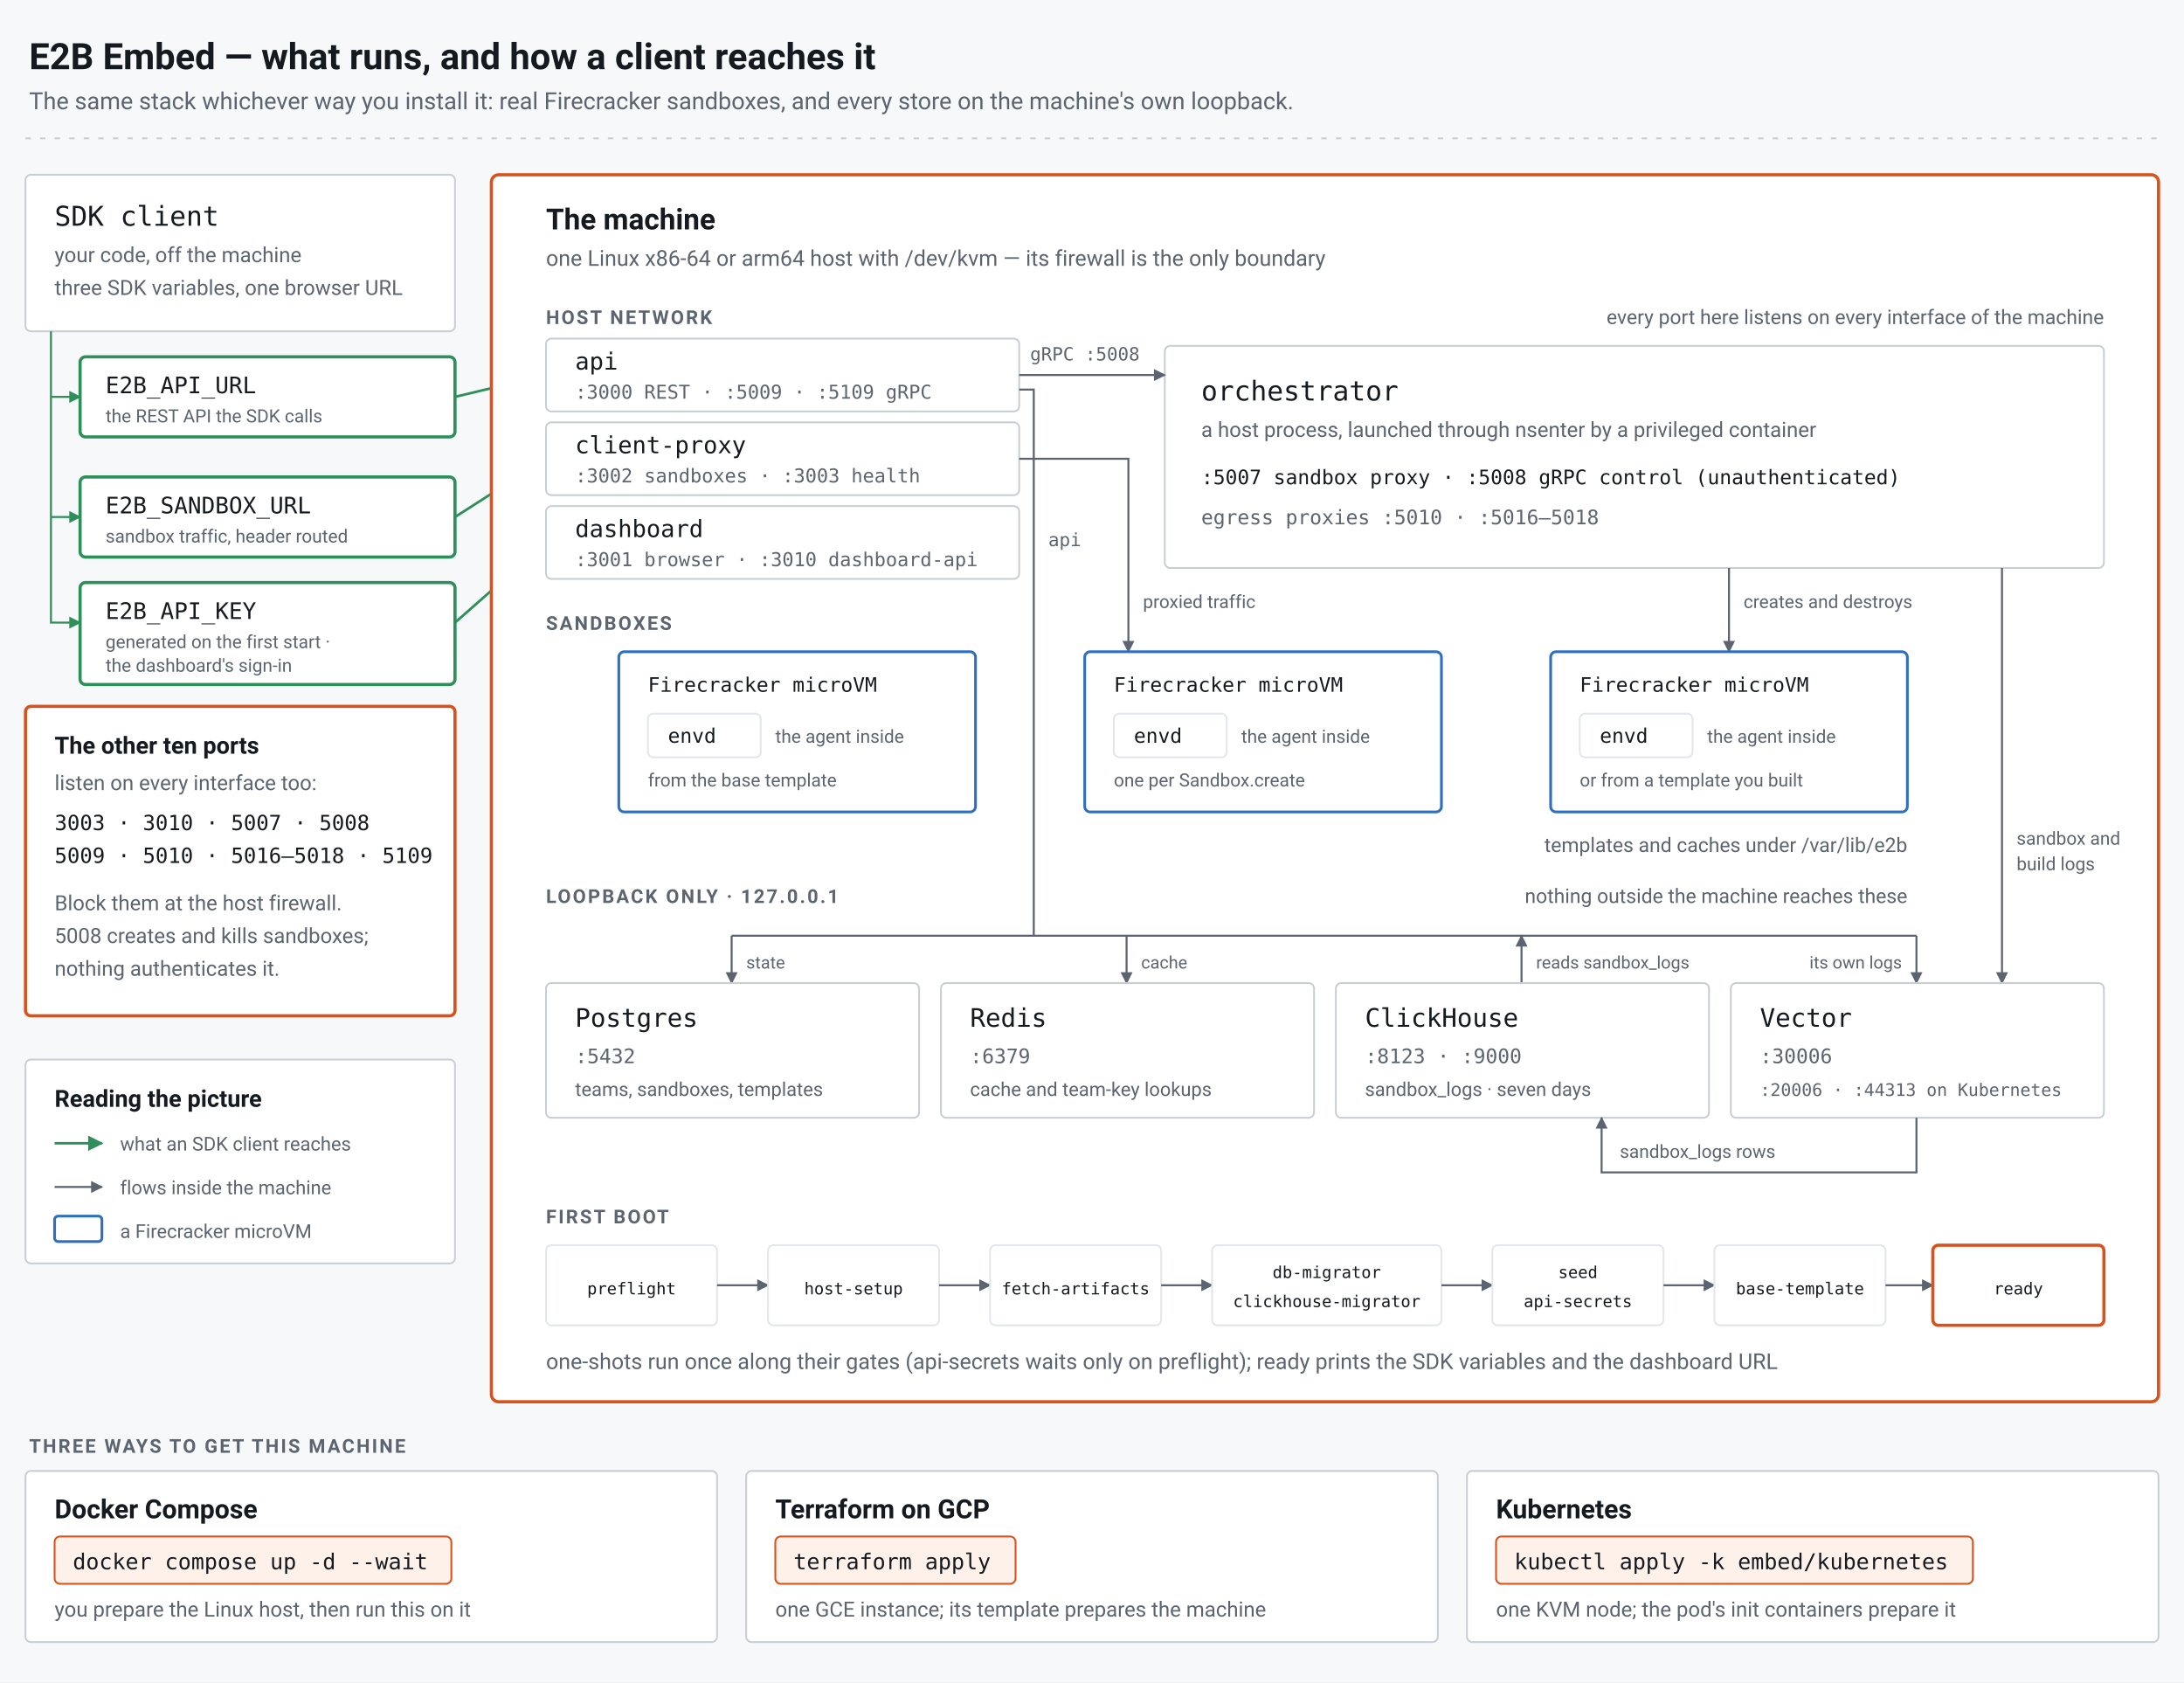
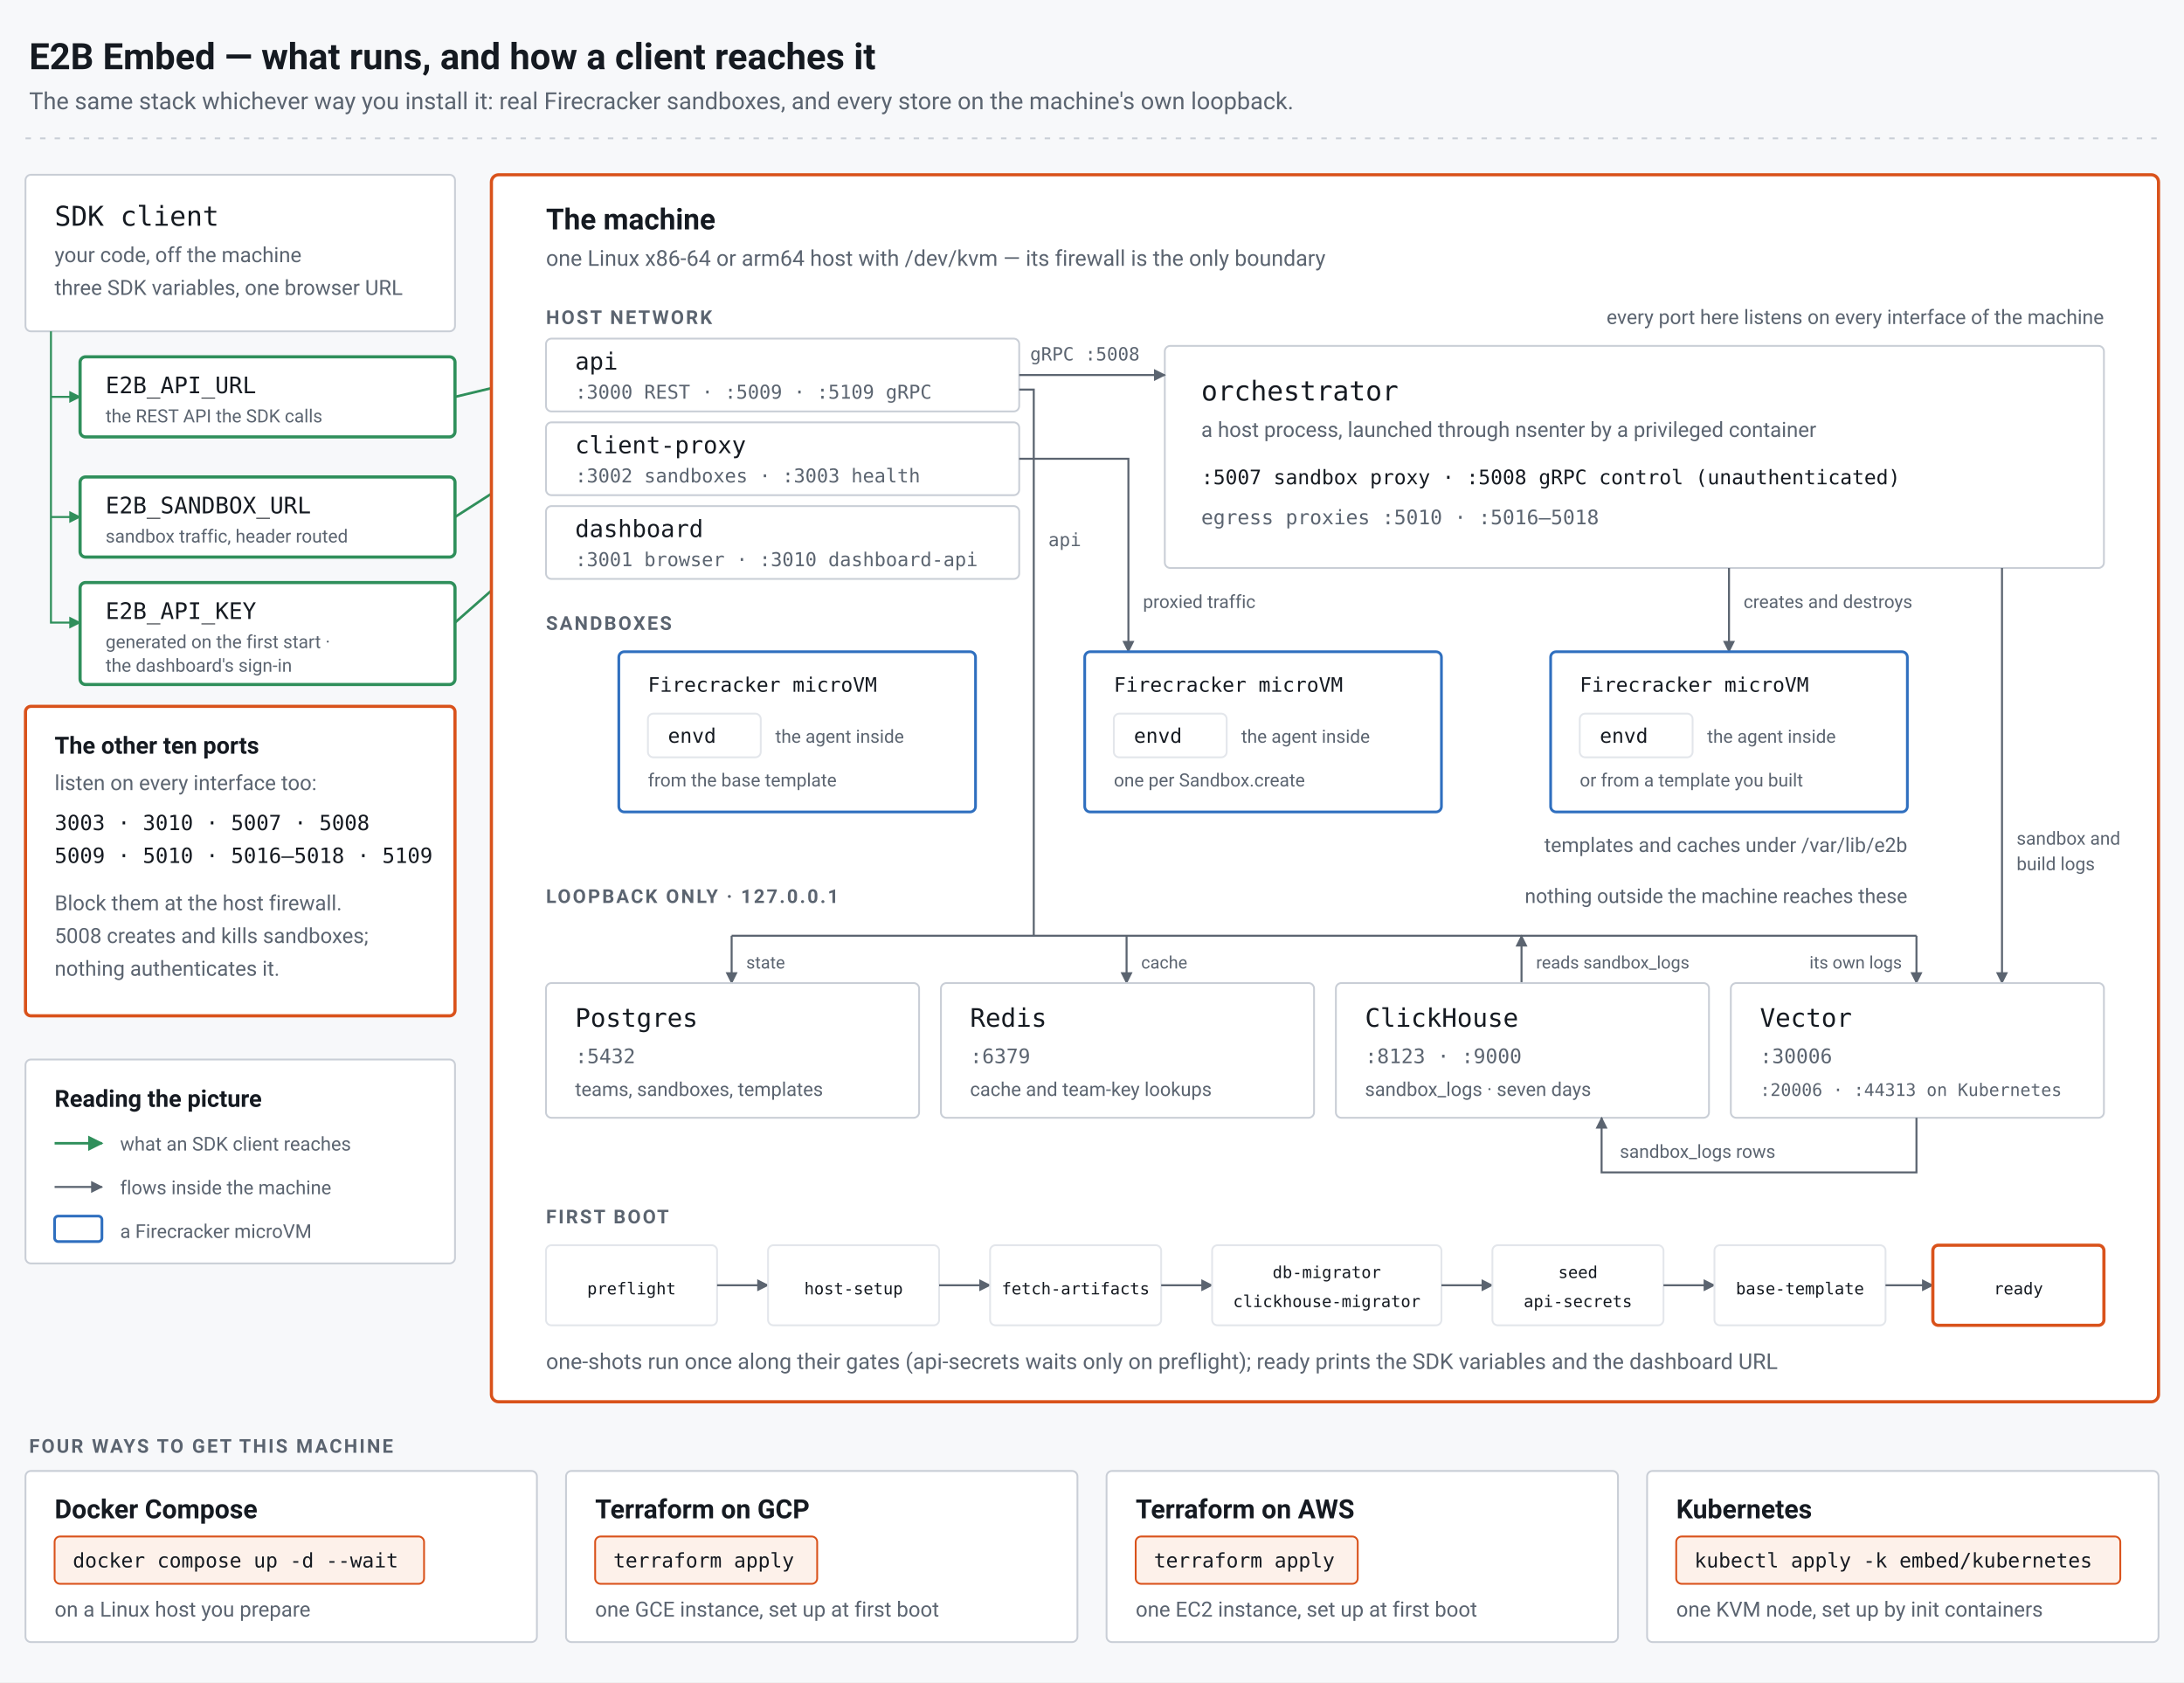
<svg xmlns="http://www.w3.org/2000/svg" viewBox="0 0 1200 924" width="1200" height="924" role="img" aria-labelledby="title desc" font-family="system-ui, -apple-system, 'Segoe UI', Roboto, Helvetica, Arial, sans-serif">
  <style>
    @media (prefers-color-scheme: dark) {
      [fill="#F7F8FA"]   { fill: #12161C; }
      [fill="#FFFFFF"]   { fill: #1A2029; }
      [fill="#151A21"]   { fill: #E6E9EE; }
      [fill="#5B6470"]   { fill: #98A2AE; }
      [fill="#FDF1EA"]   { fill: #2B211C; }
      [fill="#2F8F5B"]   { fill: #4CBF7E; }
      [stroke="#C9CED6"] { stroke: #2C3541; }
      [stroke="#E3E6EB"] { stroke: #2C3541; }
      [stroke="#5B6470"] { stroke: #98A2AE; }
      [stroke="#D9521B"] { stroke: #F27A45; }
      [stroke="#2F8F5B"] { stroke: #4CBF7E; }
      [stroke="#2F6FBF"] { stroke: #6FA3E8; }
    }
  </style>
  <defs>
    <marker id="arr" viewBox="0 0 10 10" refX="9" refY="5" markerWidth="6" markerHeight="6" orient="auto-start-reverse">
      <path d="M0,0 L10,5 L0,10 z" fill="#5B6470" />
    </marker>
    <marker id="arrg" viewBox="0 0 10 10" refX="9" refY="5" markerWidth="6" markerHeight="6" orient="auto-start-reverse">
      <path d="M0,0 L10,5 L0,10 z" fill="#2F8F5B" />
    </marker>
  </defs>
  <rect x="0" y="0" width="1200" height="924" fill="#F7F8FA" />
  <text x="16" y="38" font-size="20" font-weight="600" fill="#151A21">E2B Embed — what runs, and how a client reaches it</text>
  <text x="16" y="60" font-size="13" fill="#5B6470">The same stack whichever way you install it: real Firecracker sandboxes, and every store on the machine's own loopback.</text>
  <line x1="14" y1="76" x2="1186" y2="76" stroke="#C9CED6" stroke-width="1" stroke-dasharray="3 5" />
  <rect x="14" y="96" width="236" height="86" rx="3" fill="#FFFFFF" stroke="#C9CED6" stroke-width="1" />
  <text x="30" y="124" font-family="ui-monospace, SFMono-Regular, Menlo, Consolas, monospace" font-size="15" fill="#151A21">SDK client</text>
  <text x="30" y="144" font-size="11.5" fill="#5B6470">your code, off the machine</text>
  <text x="30" y="162" font-size="11.5" fill="#5B6470">three SDK variables, one browser URL</text>
  <path d="M28,182 V342 H44" fill="none" stroke="#2F8F5B" stroke-width="1.1" marker-end="url(#arrg)" />
  <path d="M28,218 H44" fill="none" stroke="#2F8F5B" stroke-width="1.1" marker-end="url(#arrg)" />
  <path d="M28,284 H44" fill="none" stroke="#2F8F5B" stroke-width="1.1" marker-end="url(#arrg)" />
  <rect x="44" y="196" width="206" height="44" rx="3" fill="#FFFFFF" stroke="#2F8F5B" stroke-width="1.75" />
  <text x="58" y="216" font-family="ui-monospace, SFMono-Regular, Menlo, Consolas, monospace" font-size="12.5" fill="#151A21">E2B_API_URL</text>
  <text x="58" y="232" font-size="10" fill="#5B6470">the REST API the SDK calls</text>
  <rect x="44" y="262" width="206" height="44" rx="3" fill="#FFFFFF" stroke="#2F8F5B" stroke-width="1.75" />
  <text x="58" y="282" font-family="ui-monospace, SFMono-Regular, Menlo, Consolas, monospace" font-size="12.5" fill="#151A21">E2B_SANDBOX_URL</text>
  <text x="58" y="298" font-size="10" fill="#5B6470">sandbox traffic, header routed</text>
  <rect x="44" y="320" width="206" height="56" rx="3" fill="#FFFFFF" stroke="#2F8F5B" stroke-width="1.75" />
  <text x="58" y="340" font-family="ui-monospace, SFMono-Regular, Menlo, Consolas, monospace" font-size="12.5" fill="#151A21">E2B_API_KEY</text>
  <text x="58" y="356" font-size="10" fill="#5B6470">generated on the first start ·</text>
  <text x="58" y="369" font-size="10" fill="#5B6470">the dashboard's sign-in</text>
  <line x1="250" y1="218" x2="300" y2="206" stroke="#2F8F5B" stroke-width="1.4" marker-end="url(#arrg)" />
  <line x1="250" y1="284" x2="300" y2="252" stroke="#2F8F5B" stroke-width="1.4" marker-end="url(#arrg)" />
  <line x1="250" y1="342" x2="300" y2="298" stroke="#2F8F5B" stroke-width="1.4" marker-end="url(#arrg)" />
  <rect x="14" y="388" width="236" height="170" rx="3" fill="#FFFFFF" stroke="#D9521B" stroke-width="1.75" />
  <text x="30" y="414" font-size="13" font-weight="600" fill="#151A21">The other ten ports</text>
  <text x="30" y="434" font-size="11.5" fill="#5B6470">listen on every interface too:</text>
  <text x="30" y="456" font-family="ui-monospace, SFMono-Regular, Menlo, Consolas, monospace" font-size="11.5" fill="#151A21">3003 · 3010 · 5007 · 5008</text>
  <text x="30" y="474" font-family="ui-monospace, SFMono-Regular, Menlo, Consolas, monospace" font-size="11.5" fill="#151A21">5009 · 5010 · 5016–5018 · 5109</text>
  <text x="30" y="500" font-size="11.5" fill="#5B6470">Block them at the host firewall.</text>
  <text x="30" y="518" font-size="11.5" fill="#5B6470">5008 creates and kills sandboxes;</text>
  <text x="30" y="536" font-size="11.5" fill="#5B6470">nothing authenticates it.</text>
  <rect x="14" y="582" width="236" height="112" rx="3" fill="#FFFFFF" stroke="#C9CED6" stroke-width="1" />
  <text x="30" y="608" font-size="13" font-weight="600" fill="#151A21">Reading the picture</text>
  <line x1="30" y1="628" x2="56" y2="628" stroke="#2F8F5B" stroke-width="1.4" marker-end="url(#arrg)" />
  <text x="66" y="632" font-size="10.5" fill="#5B6470">what an SDK client reaches</text>
  <line x1="30" y1="652" x2="56" y2="652" stroke="#5B6470" stroke-width="1.1" marker-end="url(#arr)" />
  <text x="66" y="656" font-size="10.5" fill="#5B6470">flows inside the machine</text>
  <rect x="30" y="668" width="26" height="14" rx="2" fill="#FFFFFF" stroke="#2F6FBF" stroke-width="1.5" />
  <text x="66" y="680" font-size="10.5" fill="#5B6470">a Firecracker microVM</text>
  <rect x="270" y="96" width="916" height="674" rx="4" fill="#FFFFFF" stroke="#D9521B" stroke-width="1.75" />
  <text x="300" y="126" font-size="16" font-weight="600" fill="#151A21">The machine</text>
  <text x="300" y="146" font-size="12" fill="#5B6470">one Linux x86-64 or arm64 host with /dev/kvm — its firewall is the only boundary</text>
  <text x="300" y="178" font-size="10.5" font-weight="600" letter-spacing="0.1em" fill="#5B6470">HOST NETWORK</text>
  <text x="1156" y="178" text-anchor="end" font-size="11" fill="#5B6470">every port here listens on every interface of the machine</text>
  <rect x="300" y="186" width="260" height="40" rx="3" fill="#FFFFFF" stroke="#C9CED6" stroke-width="1" />
  <text x="316" y="203" font-family="ui-monospace, SFMono-Regular, Menlo, Consolas, monospace" font-size="13" fill="#151A21">api</text>
  <text x="316" y="219" font-family="ui-monospace, SFMono-Regular, Menlo, Consolas, monospace" font-size="10.5" fill="#5B6470">:3000 REST · :5009 · :5109 gRPC</text>
  <rect x="300" y="232" width="260" height="40" rx="3" fill="#FFFFFF" stroke="#C9CED6" stroke-width="1" />
  <text x="316" y="249" font-family="ui-monospace, SFMono-Regular, Menlo, Consolas, monospace" font-size="13" fill="#151A21">client-proxy</text>
  <text x="316" y="265" font-family="ui-monospace, SFMono-Regular, Menlo, Consolas, monospace" font-size="10.5" fill="#5B6470">:3002 sandboxes · :3003 health</text>
  <rect x="300" y="278" width="260" height="40" rx="3" fill="#FFFFFF" stroke="#C9CED6" stroke-width="1" />
  <text x="316" y="295" font-family="ui-monospace, SFMono-Regular, Menlo, Consolas, monospace" font-size="13" fill="#151A21">dashboard</text>
  <text x="316" y="311" font-family="ui-monospace, SFMono-Regular, Menlo, Consolas, monospace" font-size="10.5" fill="#5B6470">:3001 browser · :3010 dashboard-api</text>
  <rect x="640" y="190" width="516" height="122" rx="3" fill="#FFFFFF" stroke="#C9CED6" stroke-width="1" />
  <text x="660" y="220" font-family="ui-monospace, SFMono-Regular, Menlo, Consolas, monospace" font-size="15" fill="#151A21">orchestrator</text>
  <text x="660" y="240" font-size="11.5" fill="#5B6470">a host process, launched through nsenter by a privileged container</text>
  <text x="660" y="266" font-family="ui-monospace, SFMono-Regular, Menlo, Consolas, monospace" font-size="11" fill="#151A21">:5007 sandbox proxy · :5008 gRPC control (unauthenticated)</text>
  <text x="660" y="288" font-family="ui-monospace, SFMono-Regular, Menlo, Consolas, monospace" font-size="11" fill="#5B6470">egress proxies :5010 · :5016–5018</text>
  <line x1="560" y1="206" x2="640" y2="206" stroke="#5B6470" stroke-width="1.1" marker-end="url(#arr)" />
  <text x="566" y="198" font-family="ui-monospace, SFMono-Regular, Menlo, Consolas, monospace" font-size="10" fill="#5B6470">gRPC :5008</text>
  <path d="M560,214 H568 V514" fill="none" stroke="#5B6470" stroke-width="1.1" />
  <text x="576" y="300" font-family="ui-monospace, SFMono-Regular, Menlo, Consolas, monospace" font-size="10" fill="#5B6470">api</text>
  <text x="300" y="346" font-size="10.5" font-weight="600" letter-spacing="0.1em" fill="#5B6470">SANDBOXES</text>
  <path d="M560,252 H620 V358" fill="none" stroke="#5B6470" stroke-width="1.1" marker-end="url(#arr)" />
  <text x="628" y="334" font-size="10" fill="#5B6470">proxied traffic</text>
  <line x1="950" y1="312" x2="950" y2="358" stroke="#5B6470" stroke-width="1.1" marker-end="url(#arr)" />
  <text x="958" y="334" font-size="10" fill="#5B6470">creates and destroys</text>
  <rect x="340" y="358" width="196" height="88" rx="3" fill="#FFFFFF" stroke="#2F6FBF" stroke-width="1.5" />
  <text x="356" y="380" font-family="ui-monospace, SFMono-Regular, Menlo, Consolas, monospace" font-size="11" fill="#151A21">Firecracker microVM</text>
  <rect x="356" y="392" width="62" height="24" rx="3" fill="#FFFFFF" stroke="#E3E6EB" stroke-width="1" />
  <text x="367" y="408" font-family="ui-monospace, SFMono-Regular, Menlo, Consolas, monospace" font-size="11" fill="#151A21">envd</text>
  <text x="426" y="408" font-size="10" fill="#5B6470">the agent inside</text>
  <text x="356" y="432" font-size="10" fill="#5B6470">from the base template</text>
  <rect x="596" y="358" width="196" height="88" rx="3" fill="#FFFFFF" stroke="#2F6FBF" stroke-width="1.5" />
  <text x="612" y="380" font-family="ui-monospace, SFMono-Regular, Menlo, Consolas, monospace" font-size="11" fill="#151A21">Firecracker microVM</text>
  <rect x="612" y="392" width="62" height="24" rx="3" fill="#FFFFFF" stroke="#E3E6EB" stroke-width="1" />
  <text x="623" y="408" font-family="ui-monospace, SFMono-Regular, Menlo, Consolas, monospace" font-size="11" fill="#151A21">envd</text>
  <text x="682" y="408" font-size="10" fill="#5B6470">the agent inside</text>
  <text x="612" y="432" font-size="10" fill="#5B6470">one per Sandbox.create</text>
  <rect x="852" y="358" width="196" height="88" rx="3" fill="#FFFFFF" stroke="#2F6FBF" stroke-width="1.5" />
  <text x="868" y="380" font-family="ui-monospace, SFMono-Regular, Menlo, Consolas, monospace" font-size="11" fill="#151A21">Firecracker microVM</text>
  <rect x="868" y="392" width="62" height="24" rx="3" fill="#FFFFFF" stroke="#E3E6EB" stroke-width="1" />
  <text x="879" y="408" font-family="ui-monospace, SFMono-Regular, Menlo, Consolas, monospace" font-size="11" fill="#151A21">envd</text>
  <text x="938" y="408" font-size="10" fill="#5B6470">the agent inside</text>
  <text x="868" y="432" font-size="10" fill="#5B6470">or from a template you built</text>
  <text x="1048" y="468" text-anchor="end" font-size="11" fill="#5B6470">templates and caches under /var/lib/e2b</text>
  <line x1="1100" y1="312" x2="1100" y2="540" stroke="#5B6470" stroke-width="1.1" marker-end="url(#arr)" />
  <text x="1108" y="464" font-size="10" fill="#5B6470">sandbox and</text>
  <text x="1108" y="478" font-size="10" fill="#5B6470">build logs</text>
  <text x="300" y="496" font-size="10.5" font-weight="600" letter-spacing="0.1em" fill="#5B6470">LOOPBACK ONLY · 127.0.0.1</text>
  <text x="1048" y="496" text-anchor="end" font-size="11" fill="#5B6470">nothing outside the machine reaches these</text>
  <line x1="402" y1="514" x2="1053" y2="514" stroke="#5B6470" stroke-width="1.1" />
  <line x1="402" y1="514" x2="402" y2="540" stroke="#5B6470" stroke-width="1.1" marker-end="url(#arr)" />
  <text x="410" y="532" font-size="9.5" fill="#5B6470">state</text>
  <line x1="619" y1="514" x2="619" y2="540" stroke="#5B6470" stroke-width="1.1" marker-end="url(#arr)" />
  <text x="627" y="532" font-size="9.5" fill="#5B6470">cache</text>
  <line x1="836" y1="540" x2="836" y2="514" stroke="#5B6470" stroke-width="1.1" marker-end="url(#arr)" />
  <text x="844" y="532" font-size="9.5" fill="#5B6470">reads sandbox_logs</text>
  <line x1="1053" y1="514" x2="1053" y2="540" stroke="#5B6470" stroke-width="1.1" marker-end="url(#arr)" />
  <text x="1045" y="532" text-anchor="end" font-size="9.5" fill="#5B6470">its own logs</text>
  <rect x="300" y="540" width="205" height="74" rx="3" fill="#FFFFFF" stroke="#C9CED6" stroke-width="1" />
  <text x="316" y="564" font-family="ui-monospace, SFMono-Regular, Menlo, Consolas, monospace" font-size="14" fill="#151A21">Postgres</text>
  <text x="316" y="584" data-scope="loopback" font-family="ui-monospace, SFMono-Regular, Menlo, Consolas, monospace" font-size="11" fill="#5B6470">:5432</text>
  <text x="316" y="602" font-size="10.5" fill="#5B6470">teams, sandboxes, templates</text>
  <rect x="517" y="540" width="205" height="74" rx="3" fill="#FFFFFF" stroke="#C9CED6" stroke-width="1" />
  <text x="533" y="564" font-family="ui-monospace, SFMono-Regular, Menlo, Consolas, monospace" font-size="14" fill="#151A21">Redis</text>
  <text x="533" y="584" data-scope="loopback" font-family="ui-monospace, SFMono-Regular, Menlo, Consolas, monospace" font-size="11" fill="#5B6470">:6379</text>
  <text x="533" y="602" font-size="10.5" fill="#5B6470">cache and team-key lookups</text>
  <rect x="734" y="540" width="205" height="74" rx="3" fill="#FFFFFF" stroke="#C9CED6" stroke-width="1" />
  <text x="750" y="564" font-family="ui-monospace, SFMono-Regular, Menlo, Consolas, monospace" font-size="14" fill="#151A21">ClickHouse</text>
  <text x="750" y="584" data-scope="loopback" font-family="ui-monospace, SFMono-Regular, Menlo, Consolas, monospace" font-size="11" fill="#5B6470">:8123 · :9000</text>
  <text x="750" y="602" font-size="10.5" fill="#5B6470">sandbox_logs · seven days</text>
  <rect x="951" y="540" width="205" height="74" rx="3" fill="#FFFFFF" stroke="#C9CED6" stroke-width="1" />
  <text x="967" y="564" font-family="ui-monospace, SFMono-Regular, Menlo, Consolas, monospace" font-size="14" fill="#151A21">Vector</text>
  <text x="967" y="584" data-scope="loopback" font-family="ui-monospace, SFMono-Regular, Menlo, Consolas, monospace" font-size="11" fill="#5B6470">:30006</text>
  <text x="967" y="602" data-scope="loopback" font-family="ui-monospace, SFMono-Regular, Menlo, Consolas, monospace" font-size="9.5" fill="#5B6470">:20006 · :44313 on Kubernetes</text>
  <path d="M1053,614 V644 H880 V614" fill="none" stroke="#5B6470" stroke-width="1.1" marker-end="url(#arr)" />
  <text x="890" y="636" font-size="10" fill="#5B6470">sandbox_logs rows</text>
  <text x="300" y="672" font-size="10.5" font-weight="600" letter-spacing="0.1em" fill="#5B6470">FIRST BOOT</text>
  <rect x="300" y="684" width="94" height="44" rx="3" fill="#FFFFFF" stroke="#E3E6EB" stroke-width="1" />
  <text x="347" y="711" text-anchor="middle" font-family="ui-monospace, SFMono-Regular, Menlo, Consolas, monospace" font-size="9" fill="#151A21">preflight</text>
  <line x1="394" y1="706" x2="422" y2="706" stroke="#5B6470" stroke-width="1.1" marker-end="url(#arr)" />
  <rect x="422" y="684" width="94" height="44" rx="3" fill="#FFFFFF" stroke="#E3E6EB" stroke-width="1" />
  <text x="469" y="711" text-anchor="middle" font-family="ui-monospace, SFMono-Regular, Menlo, Consolas, monospace" font-size="9" fill="#151A21">host-setup</text>
  <line x1="516" y1="706" x2="544" y2="706" stroke="#5B6470" stroke-width="1.1" marker-end="url(#arr)" />
  <rect x="544" y="684" width="94" height="44" rx="3" fill="#FFFFFF" stroke="#E3E6EB" stroke-width="1" />
  <text x="591" y="711" text-anchor="middle" font-family="ui-monospace, SFMono-Regular, Menlo, Consolas, monospace" font-size="9" fill="#151A21">fetch-artifacts</text>
  <line x1="638" y1="706" x2="666" y2="706" stroke="#5B6470" stroke-width="1.1" marker-end="url(#arr)" />
  <rect x="666" y="684" width="126" height="44" rx="3" fill="#FFFFFF" stroke="#E3E6EB" stroke-width="1" />
  <text x="729" y="702" text-anchor="middle" font-family="ui-monospace, SFMono-Regular, Menlo, Consolas, monospace" font-size="9" fill="#151A21">db-migrator</text>
  <text x="729" y="718" text-anchor="middle" font-family="ui-monospace, SFMono-Regular, Menlo, Consolas, monospace" font-size="9" fill="#151A21">clickhouse-migrator</text>
  <line x1="792" y1="706" x2="820" y2="706" stroke="#5B6470" stroke-width="1.1" marker-end="url(#arr)" />
  <rect x="820" y="684" width="94" height="44" rx="3" fill="#FFFFFF" stroke="#E3E6EB" stroke-width="1" />
  <text x="867" y="702" text-anchor="middle" font-family="ui-monospace, SFMono-Regular, Menlo, Consolas, monospace" font-size="9" fill="#151A21">seed</text>
  <text x="867" y="718" text-anchor="middle" font-family="ui-monospace, SFMono-Regular, Menlo, Consolas, monospace" font-size="9" fill="#151A21">api-secrets</text>
  <line x1="914" y1="706" x2="942" y2="706" stroke="#5B6470" stroke-width="1.1" marker-end="url(#arr)" />
  <rect x="942" y="684" width="94" height="44" rx="3" fill="#FFFFFF" stroke="#E3E6EB" stroke-width="1" />
  <text x="989" y="711" text-anchor="middle" font-family="ui-monospace, SFMono-Regular, Menlo, Consolas, monospace" font-size="9" fill="#151A21">base-template</text>
  <line x1="1036" y1="706" x2="1062" y2="706" stroke="#5B6470" stroke-width="1.1" marker-end="url(#arr)" />
  <rect x="1062" y="684" width="94" height="44" rx="3" fill="#FFFFFF" stroke="#D9521B" stroke-width="1.75" />
  <text x="1109" y="711" text-anchor="middle" font-family="ui-monospace, SFMono-Regular, Menlo, Consolas, monospace" font-size="9" fill="#151A21">ready</text>
  <text x="300" y="752" font-size="12" fill="#5B6470">one-shots run once along their gates (api-secrets waits only on preflight); ready prints the SDK variables and the dashboard URL</text>
-   <text x="16" y="798" font-size="10.5" font-weight="600" letter-spacing="0.1em" fill="#5B6470">THREE WAYS TO GET THIS MACHINE</text>
-   <rect x="14" y="808" width="380" height="94" rx="3" fill="#FFFFFF" stroke="#C9CED6" stroke-width="1" />
+   <text x="16" y="798" font-size="10.5" font-weight="600" letter-spacing="0.1em" fill="#5B6470">FOUR WAYS TO GET THIS MACHINE</text>
+   <rect x="14" y="808" width="281" height="94" rx="3" fill="#FFFFFF" stroke="#C9CED6" stroke-width="1" />
  <text x="30" y="834" font-size="14.5" font-weight="600" fill="#151A21">Docker Compose</text>
-   <rect x="30" y="844" width="218" height="26" rx="3" fill="#FDF1EA" stroke="#D9521B" stroke-width="1" />
-   <text x="40" y="862" font-family="ui-monospace, SFMono-Regular, Menlo, Consolas, monospace" font-size="12" fill="#151A21">docker compose up -d --wait</text>
-   <text x="30" y="888" font-size="11.5" fill="#5B6470">you prepare the Linux host, then run this on it</text>
-   <rect x="410" y="808" width="380" height="94" rx="3" fill="#FFFFFF" stroke="#C9CED6" stroke-width="1" />
-   <text x="426" y="834" font-size="14.5" font-weight="600" fill="#151A21">Terraform on GCP</text>
-   <rect x="426" y="844" width="132" height="26" rx="3" fill="#FDF1EA" stroke="#D9521B" stroke-width="1" />
-   <text x="436" y="862" font-family="ui-monospace, SFMono-Regular, Menlo, Consolas, monospace" font-size="12" fill="#151A21">terraform apply</text>
-   <text x="426" y="888" font-size="11.5" fill="#5B6470">one GCE instance; its template prepares the machine</text>
-   <rect x="806" y="808" width="380" height="94" rx="3" fill="#FFFFFF" stroke="#C9CED6" stroke-width="1" />
-   <text x="822" y="834" font-size="14.5" font-weight="600" fill="#151A21">Kubernetes</text>
-   <rect x="822" y="844" width="262" height="26" rx="3" fill="#FDF1EA" stroke="#D9521B" stroke-width="1" />
-   <text x="832" y="862" font-family="ui-monospace, SFMono-Regular, Menlo, Consolas, monospace" font-size="12" fill="#151A21">kubectl apply -k embed/kubernetes</text>
-   <text x="822" y="888" font-size="11.5" fill="#5B6470">one KVM node; the pod's init containers prepare it</text>
+   <rect x="30" y="844" width="203" height="26" rx="3" fill="#FDF1EA" stroke="#D9521B" stroke-width="1" />
+   <text x="40" y="861" font-family="ui-monospace, SFMono-Regular, Menlo, Consolas, monospace" font-size="11" fill="#151A21">docker compose up -d --wait</text>
+   <text x="30" y="888" font-size="11.5" fill="#5B6470">on a Linux host you prepare</text>
+   <rect x="311" y="808" width="281" height="94" rx="3" fill="#FFFFFF" stroke="#C9CED6" stroke-width="1" />
+   <text x="327" y="834" font-size="14.5" font-weight="600" fill="#151A21">Terraform on GCP</text>
+   <rect x="327" y="844" width="122" height="26" rx="3" fill="#FDF1EA" stroke="#D9521B" stroke-width="1" />
+   <text x="337" y="861" font-family="ui-monospace, SFMono-Regular, Menlo, Consolas, monospace" font-size="11" fill="#151A21">terraform apply</text>
+   <text x="327" y="888" font-size="11.5" fill="#5B6470">one GCE instance, set up at first boot</text>
+   <rect x="608" y="808" width="281" height="94" rx="3" fill="#FFFFFF" stroke="#C9CED6" stroke-width="1" />
+   <text x="624" y="834" font-size="14.5" font-weight="600" fill="#151A21">Terraform on AWS</text>
+   <rect x="624" y="844" width="122" height="26" rx="3" fill="#FDF1EA" stroke="#D9521B" stroke-width="1" />
+   <text x="634" y="861" font-family="ui-monospace, SFMono-Regular, Menlo, Consolas, monospace" font-size="11" fill="#151A21">terraform apply</text>
+   <text x="624" y="888" font-size="11.5" fill="#5B6470">one EC2 instance, set up at first boot</text>
+   <rect x="905" y="808" width="281" height="94" rx="3" fill="#FFFFFF" stroke="#C9CED6" stroke-width="1" />
+   <text x="921" y="834" font-size="14.5" font-weight="600" fill="#151A21">Kubernetes</text>
+   <rect x="921" y="844" width="244" height="26" rx="3" fill="#FDF1EA" stroke="#D9521B" stroke-width="1" />
+   <text x="931" y="861" font-family="ui-monospace, SFMono-Regular, Menlo, Consolas, monospace" font-size="11" fill="#151A21">kubectl apply -k embed/kubernetes</text>
+   <text x="921" y="888" font-size="11.5" fill="#5B6470">one KVM node, set up by init containers</text>
</svg>
